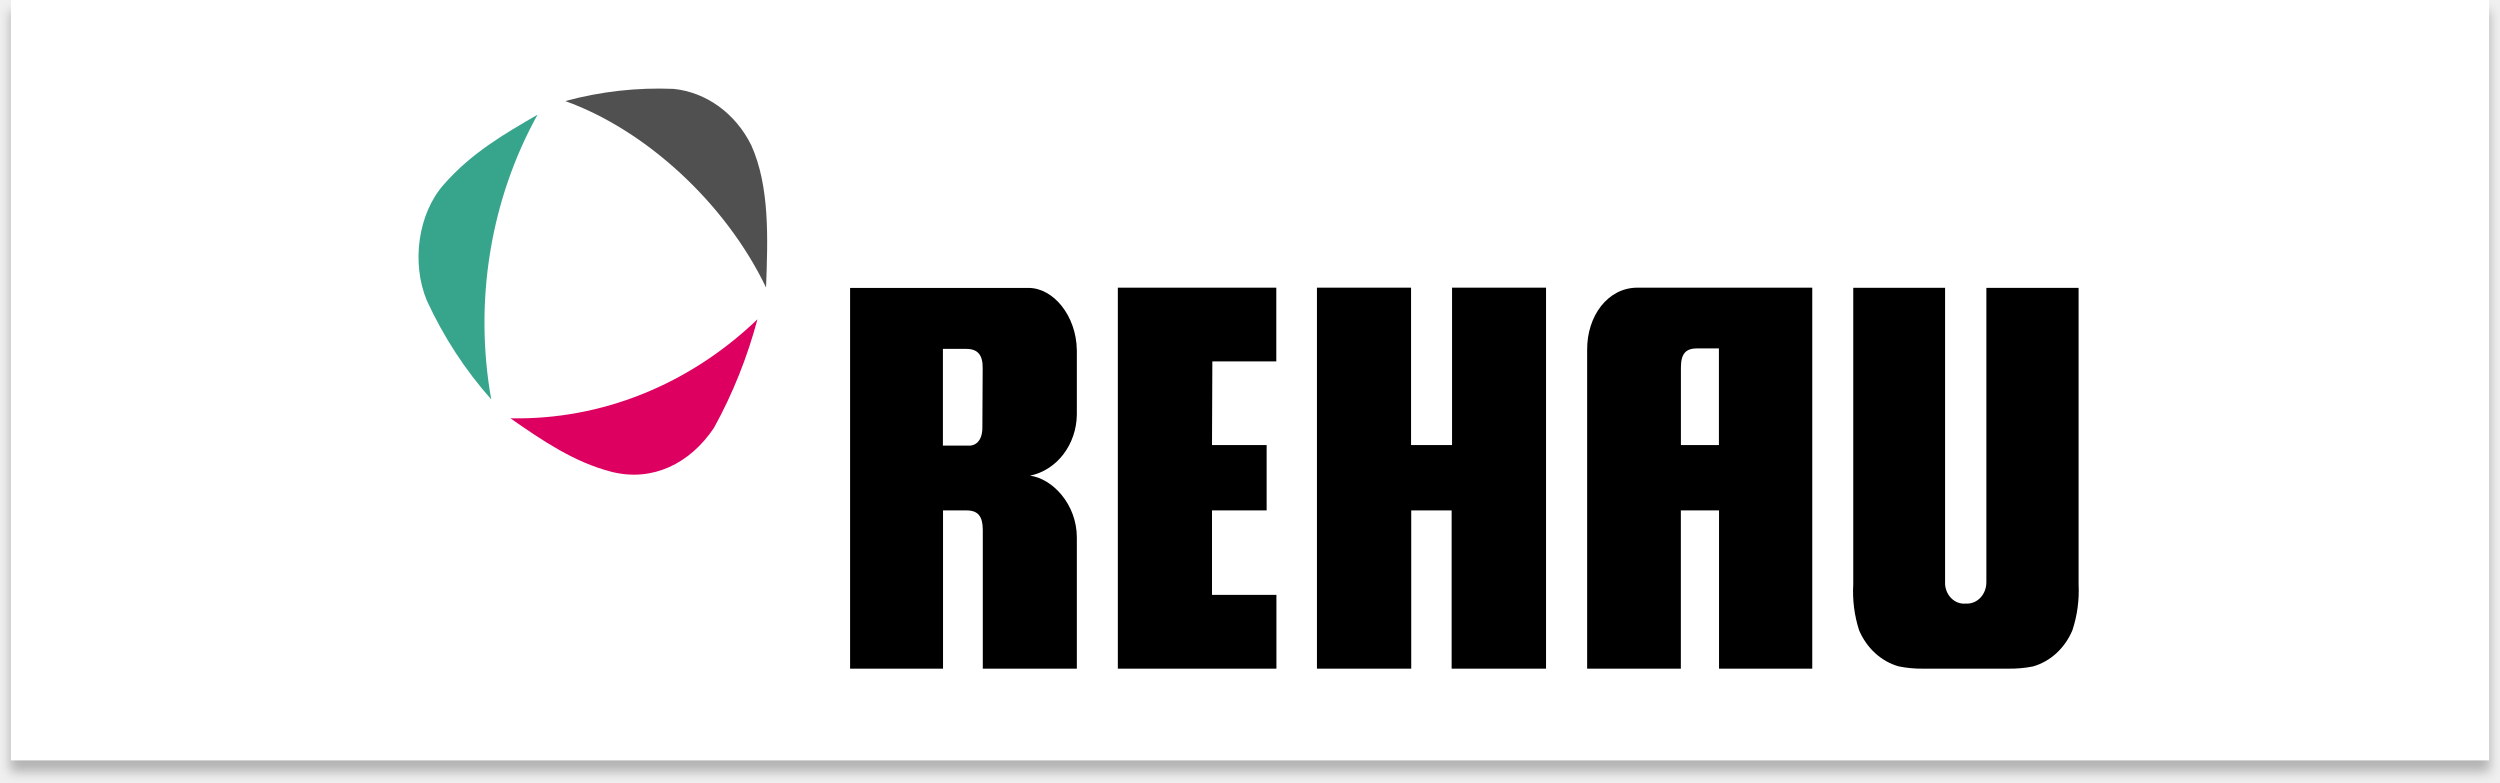
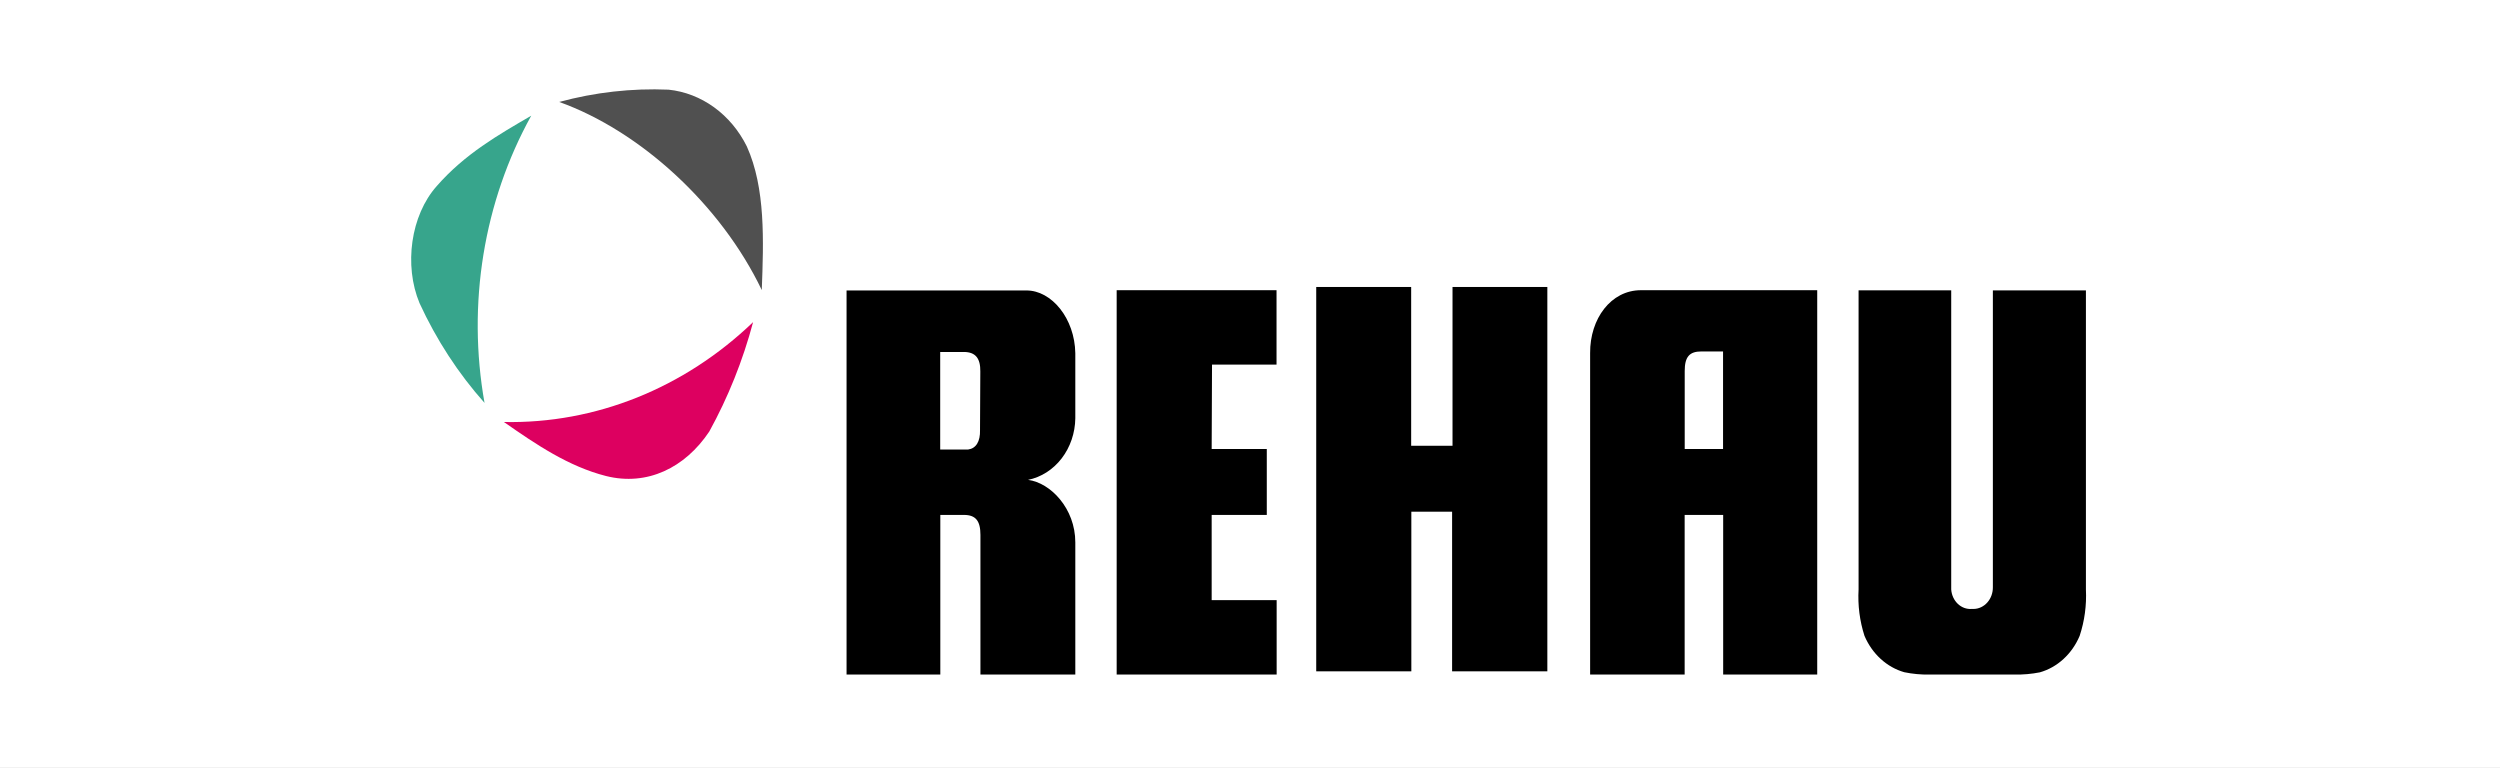
- <svg xmlns="http://www.w3.org/2000/svg" width="914" height="286" viewBox="0 0 914 286" fill="none">
-   <g filter="url(#filter0_d)">
-     <path d="M910 0H4V278H910V0Z" fill="white" />
-     <path d="M196.527 41.921C184.601 48.873 172.44 55.801 162.271 67.442C152.807 78.069 150.345 96.191 156.04 109.858C162.161 123.164 170.104 135.356 179.591 146.006C173.231 110.201 179.272 73.072 196.527 41.921Z" fill="#37A58C" />
-     <path d="M186.614 152.933C198.325 161.11 210.037 169.052 223.654 172.516C238.512 176.24 252.258 169.547 261.036 156.398C267.871 143.993 273.211 130.661 276.922 116.739C251.939 140.712 219.753 153.612 186.614 152.933Z" fill="#DD0060" />
-     <path d="M274.653 53.067C271.814 47.346 267.743 42.478 262.797 38.892C257.851 35.305 252.181 33.109 246.284 32.495C232.95 31.934 219.61 33.433 206.654 36.949C235.922 47.435 265.232 74.134 280.069 105.121C280.733 87.283 281.461 68.196 274.653 53.067Z" fill="#505050" />
-     <path d="M757.666 230.437C759.444 225.063 760.216 219.348 759.936 213.637V105.239H726.215V212.788C726.229 213.809 726.06 214.824 725.718 215.773C725.376 216.723 724.867 217.588 724.221 218.322C723.575 219.055 722.804 219.64 721.952 220.045C721.1 220.451 720.184 220.667 719.256 220.682H718.528C716.696 220.818 714.889 220.151 713.501 218.827C712.113 217.503 711.258 215.629 711.12 213.613V105.216H677.549V213.613C677.225 219.323 677.953 225.046 679.69 230.437C681.066 233.663 683.071 236.515 685.561 238.792C688.051 241.068 690.966 242.714 694.099 243.611C697.113 244.232 700.176 244.516 703.242 244.459H734.051C737.129 244.523 740.205 244.255 743.236 243.657C746.38 242.767 749.305 241.119 751.8 238.832C754.296 236.546 756.299 233.68 757.666 230.437Z" fill="black" />
-     <path d="M598.674 105.169C587.777 105.169 580.176 115.537 580.262 127.932V244.459H614.518V186.608H628.477V244.459H662.562V105.169H598.674ZM628.434 162.714H614.539V134.436C614.539 129.276 616.295 127.366 620.556 127.366H628.434V162.714Z" fill="black" />
-     <path d="M530.868 105.169V162.714H515.881V105.169H481.475V244.459H515.945V186.608H530.718V244.459H565.232V105.169H530.868Z" fill="black" />
-     <path d="M443.236 132.126H466.616V105.169H408.68V244.459H466.659V217.478H443.108V186.608H463.084V162.714H443.108L443.236 132.126Z" fill="black" />
-     <path d="M376.565 173.905C381.323 172.936 385.629 170.184 388.752 166.116C391.875 162.047 393.621 156.915 393.693 151.589V128.025C393.501 115.418 385.129 105.261 376.008 105.261H310.793V244.457H344.771V186.606H353.335C357.617 186.606 359.309 188.798 359.309 193.841V244.457H393.693V196.55C393.693 184.25 384.68 174.942 376.565 173.905ZM359.159 155.831C359.287 160.025 357.681 162.523 354.877 162.9H344.728V127.554H353.292C357.574 127.554 359.33 129.91 359.266 134.622L359.159 155.831Z" fill="black" />
-   </g>
-   <defs>
-     <filter id="filter0_d" x="0" y="0" width="914" height="286" filterUnits="userSpaceOnUse" color-interpolation-filters="sRGB">
-       <feFlood flood-opacity="0" result="BackgroundImageFix" />
-       <feColorMatrix in="SourceAlpha" type="matrix" values="0 0 0 0 0 0 0 0 0 0 0 0 0 0 0 0 0 0 127 0" />
-       <feOffset dy="4" />
-       <feGaussianBlur stdDeviation="2" />
-       <feColorMatrix type="matrix" values="0 0 0 0 0 0 0 0 0 0 0 0 0 0 0 0 0 0 0.25 0" />
-       <feBlend mode="normal" in2="BackgroundImageFix" result="effect1_dropShadow" />
-       <feBlend mode="normal" in="SourceGraphic" in2="effect1_dropShadow" result="shape" />
-     </filter>
-   </defs>
+ <svg xmlns="http://www.w3.org/2000/svg" width="906" height="278" viewBox="0 0 906 278" fill="none">
+   <path d="M906 0H0V278H906V0Z" fill="white" />
+   <path d="M192.527 41.921C180.601 48.873 168.44 55.801 158.271 67.442C148.807 78.069 146.345 96.191 152.04 109.858C158.161 123.164 166.104 135.356 175.591 146.006C169.231 110.201 175.272 73.072 192.527 41.921Z" fill="#37A58C" />
+   <path d="M182.614 152.933C194.325 161.11 206.037 169.052 219.654 172.516C234.512 176.24 248.258 169.547 257.036 156.398C263.871 143.993 269.211 130.661 272.922 116.739C247.939 140.712 215.753 153.612 182.614 152.933Z" fill="#DD0060" />
+   <path d="M270.653 53.067C267.814 47.346 263.743 42.478 258.797 38.892C253.851 35.305 248.181 33.109 242.284 32.495C228.95 31.934 215.61 33.433 202.654 36.949C231.922 47.435 261.232 74.134 276.069 105.121C276.733 87.283 277.461 68.196 270.653 53.067Z" fill="#505050" />
+   <path d="M753.666 230.437C755.444 225.063 756.216 219.348 755.936 213.637V105.239H722.215V212.788C722.229 213.809 722.06 214.824 721.718 215.773C721.376 216.723 720.867 217.588 720.221 218.322C719.575 219.055 718.804 219.64 717.952 220.045C717.1 220.451 716.184 220.667 715.256 220.682H714.528C712.696 220.818 710.889 220.151 709.501 218.827C708.113 217.503 707.258 215.629 707.12 213.613V105.216H673.549V213.613C673.225 219.323 673.953 225.046 675.69 230.437C677.066 233.663 679.071 236.515 681.561 238.792C684.051 241.068 686.966 242.714 690.099 243.611C693.113 244.232 696.176 244.516 699.242 244.459H730.051C733.129 244.523 736.205 244.255 739.236 243.657C742.38 242.767 745.305 241.119 747.8 238.832C750.296 236.546 752.299 233.68 753.666 230.437Z" fill="black" />
+   <path d="M594.674 105.169C583.777 105.169 576.176 115.537 576.262 127.932V244.459H610.518V186.608H624.477V244.459H658.562V105.169H594.674ZM624.434 162.714H610.539V134.436C610.539 129.276 612.295 127.366 616.556 127.366H624.434V162.714Z" fill="black" />
+   <path d="M526.393 104V161.545H511.406V104H477V243.29H511.47V185.439H526.243V243.29H560.757V104H526.393Z" fill="black" />
+   <path d="M439.236 132.126H462.616V105.169H404.68V244.459H462.659V217.478H439.108V186.608H459.084V162.714H439.108L439.236 132.126Z" fill="black" />
+   <path d="M372.565 173.905C377.323 172.936 381.629 170.184 384.752 166.116C387.875 162.047 389.621 156.915 389.693 151.589V128.025C389.501 115.418 381.129 105.261 372.008 105.261H306.793V244.457H340.771V186.606H349.335C353.617 186.606 355.309 188.798 355.309 193.841V244.457H389.693V196.55C389.693 184.25 380.68 174.942 372.565 173.905ZM355.159 155.831C355.287 160.025 353.681 162.523 350.877 162.9H340.728V127.554H349.292C353.574 127.554 355.33 129.91 355.266 134.622L355.159 155.831Z" fill="black" />
</svg>
